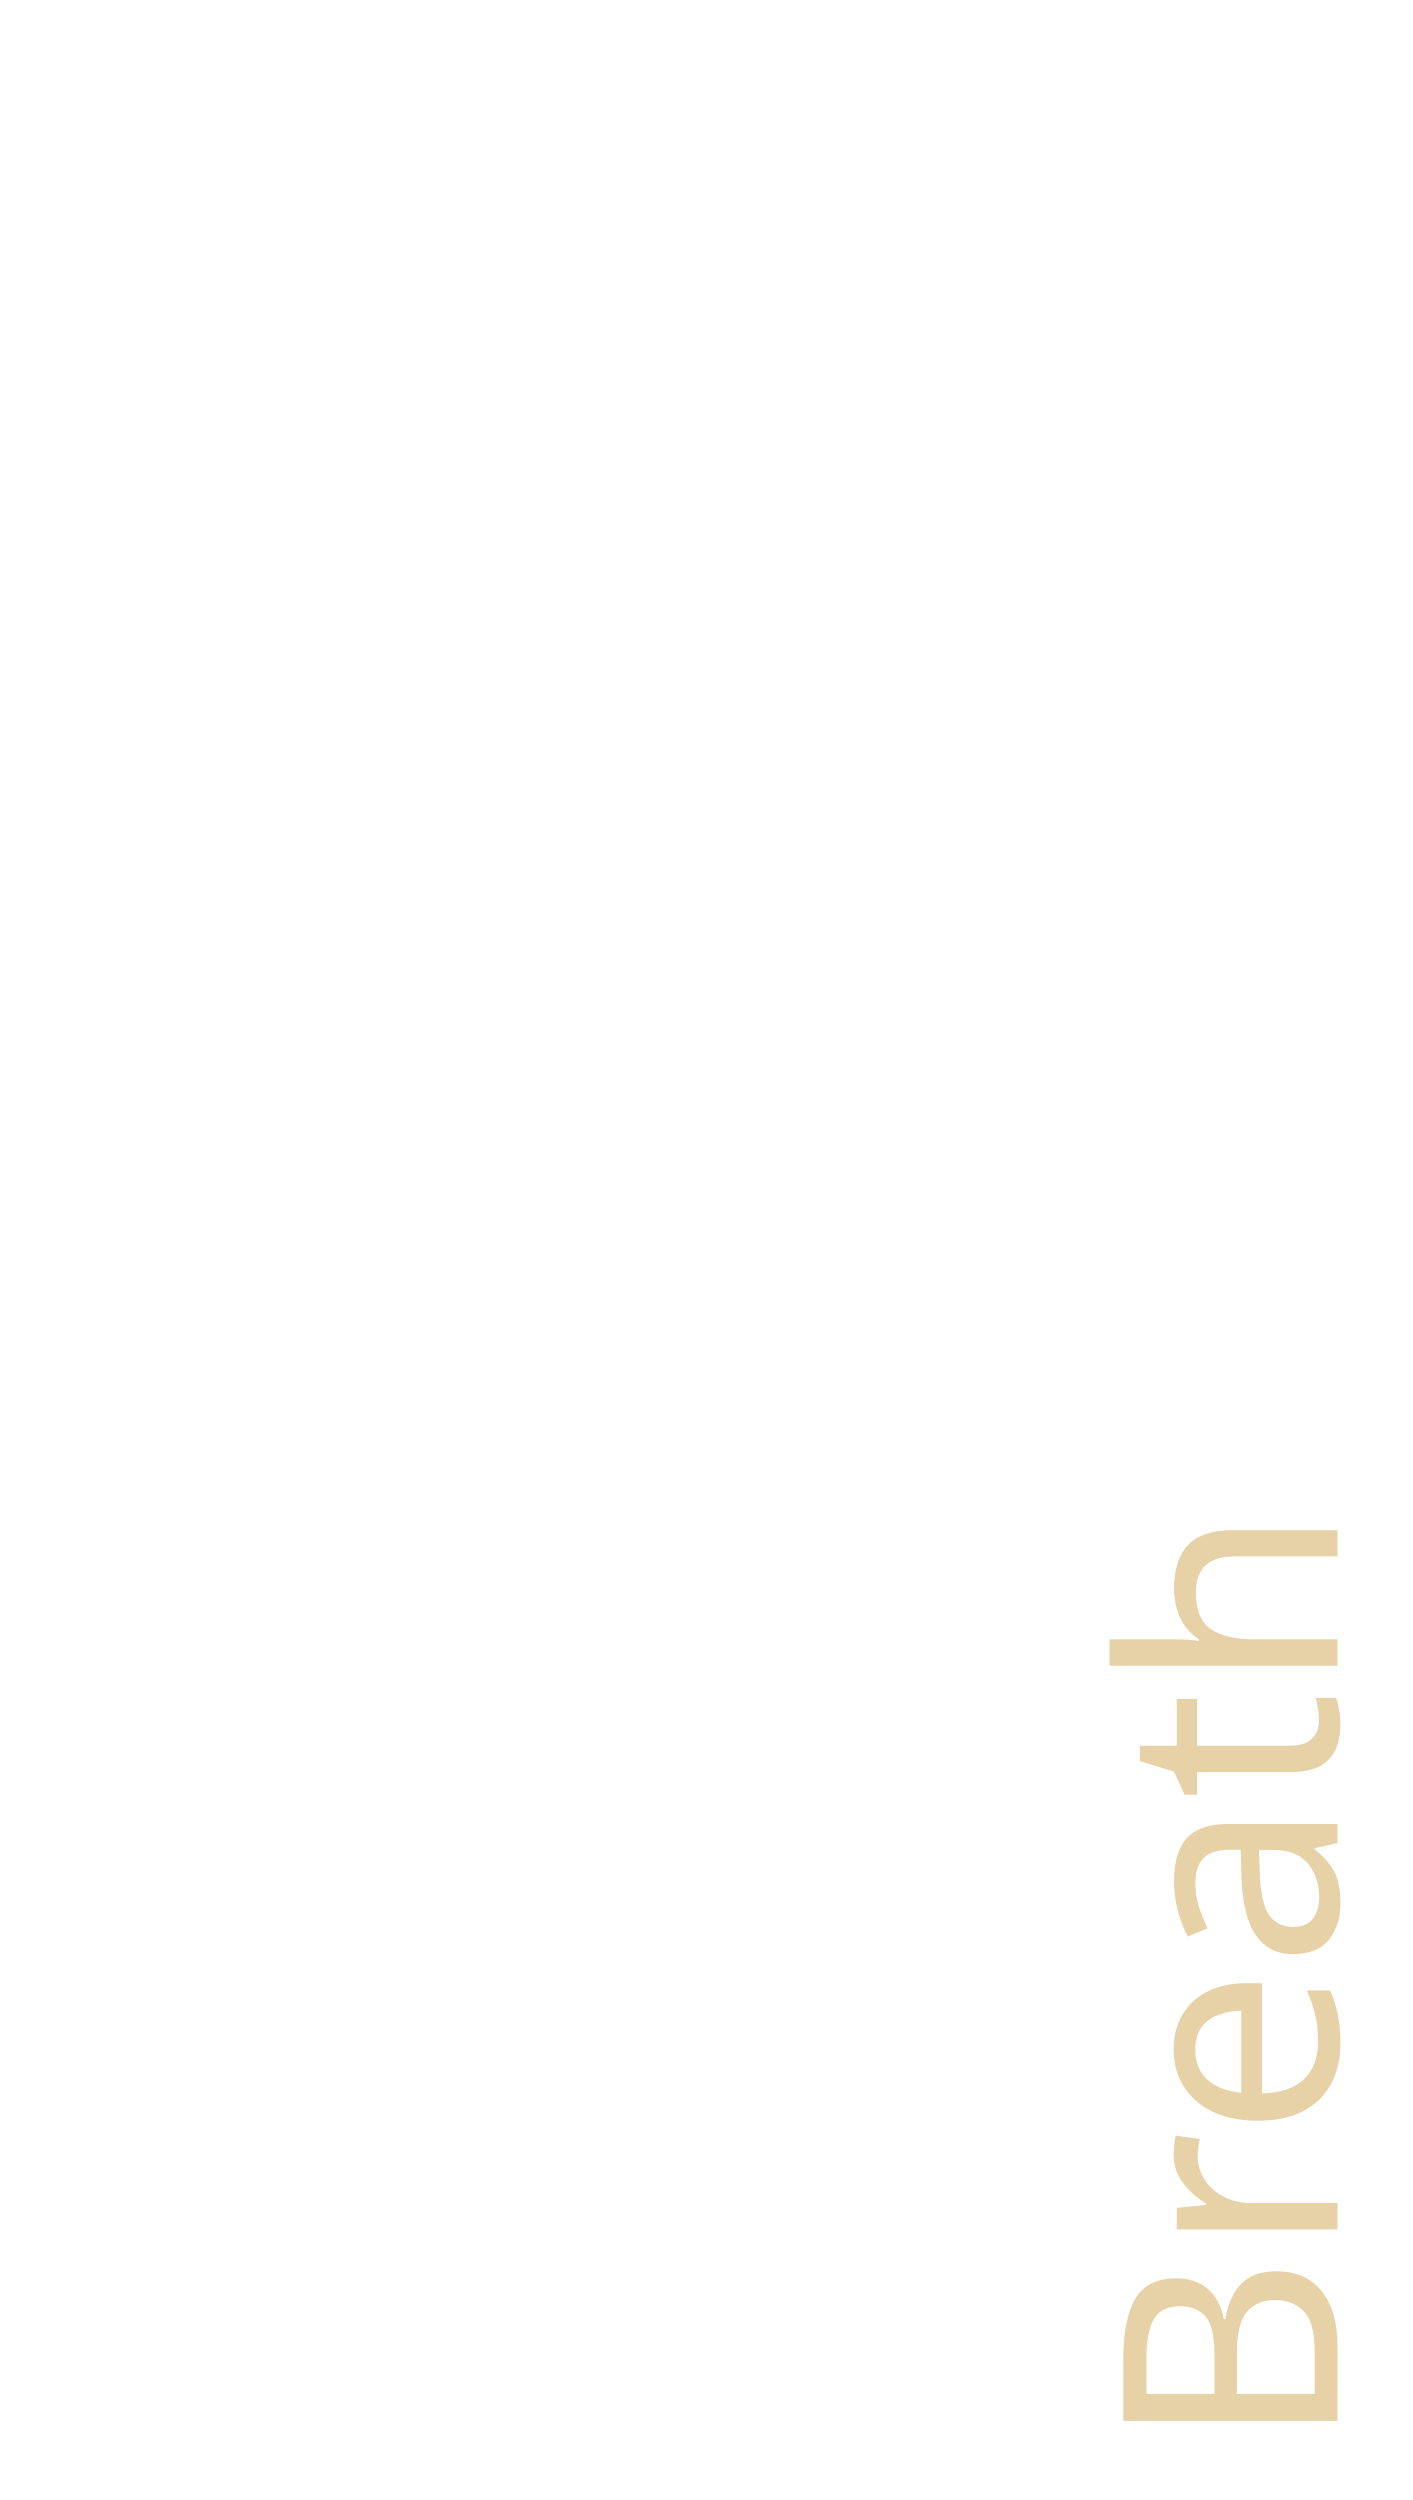
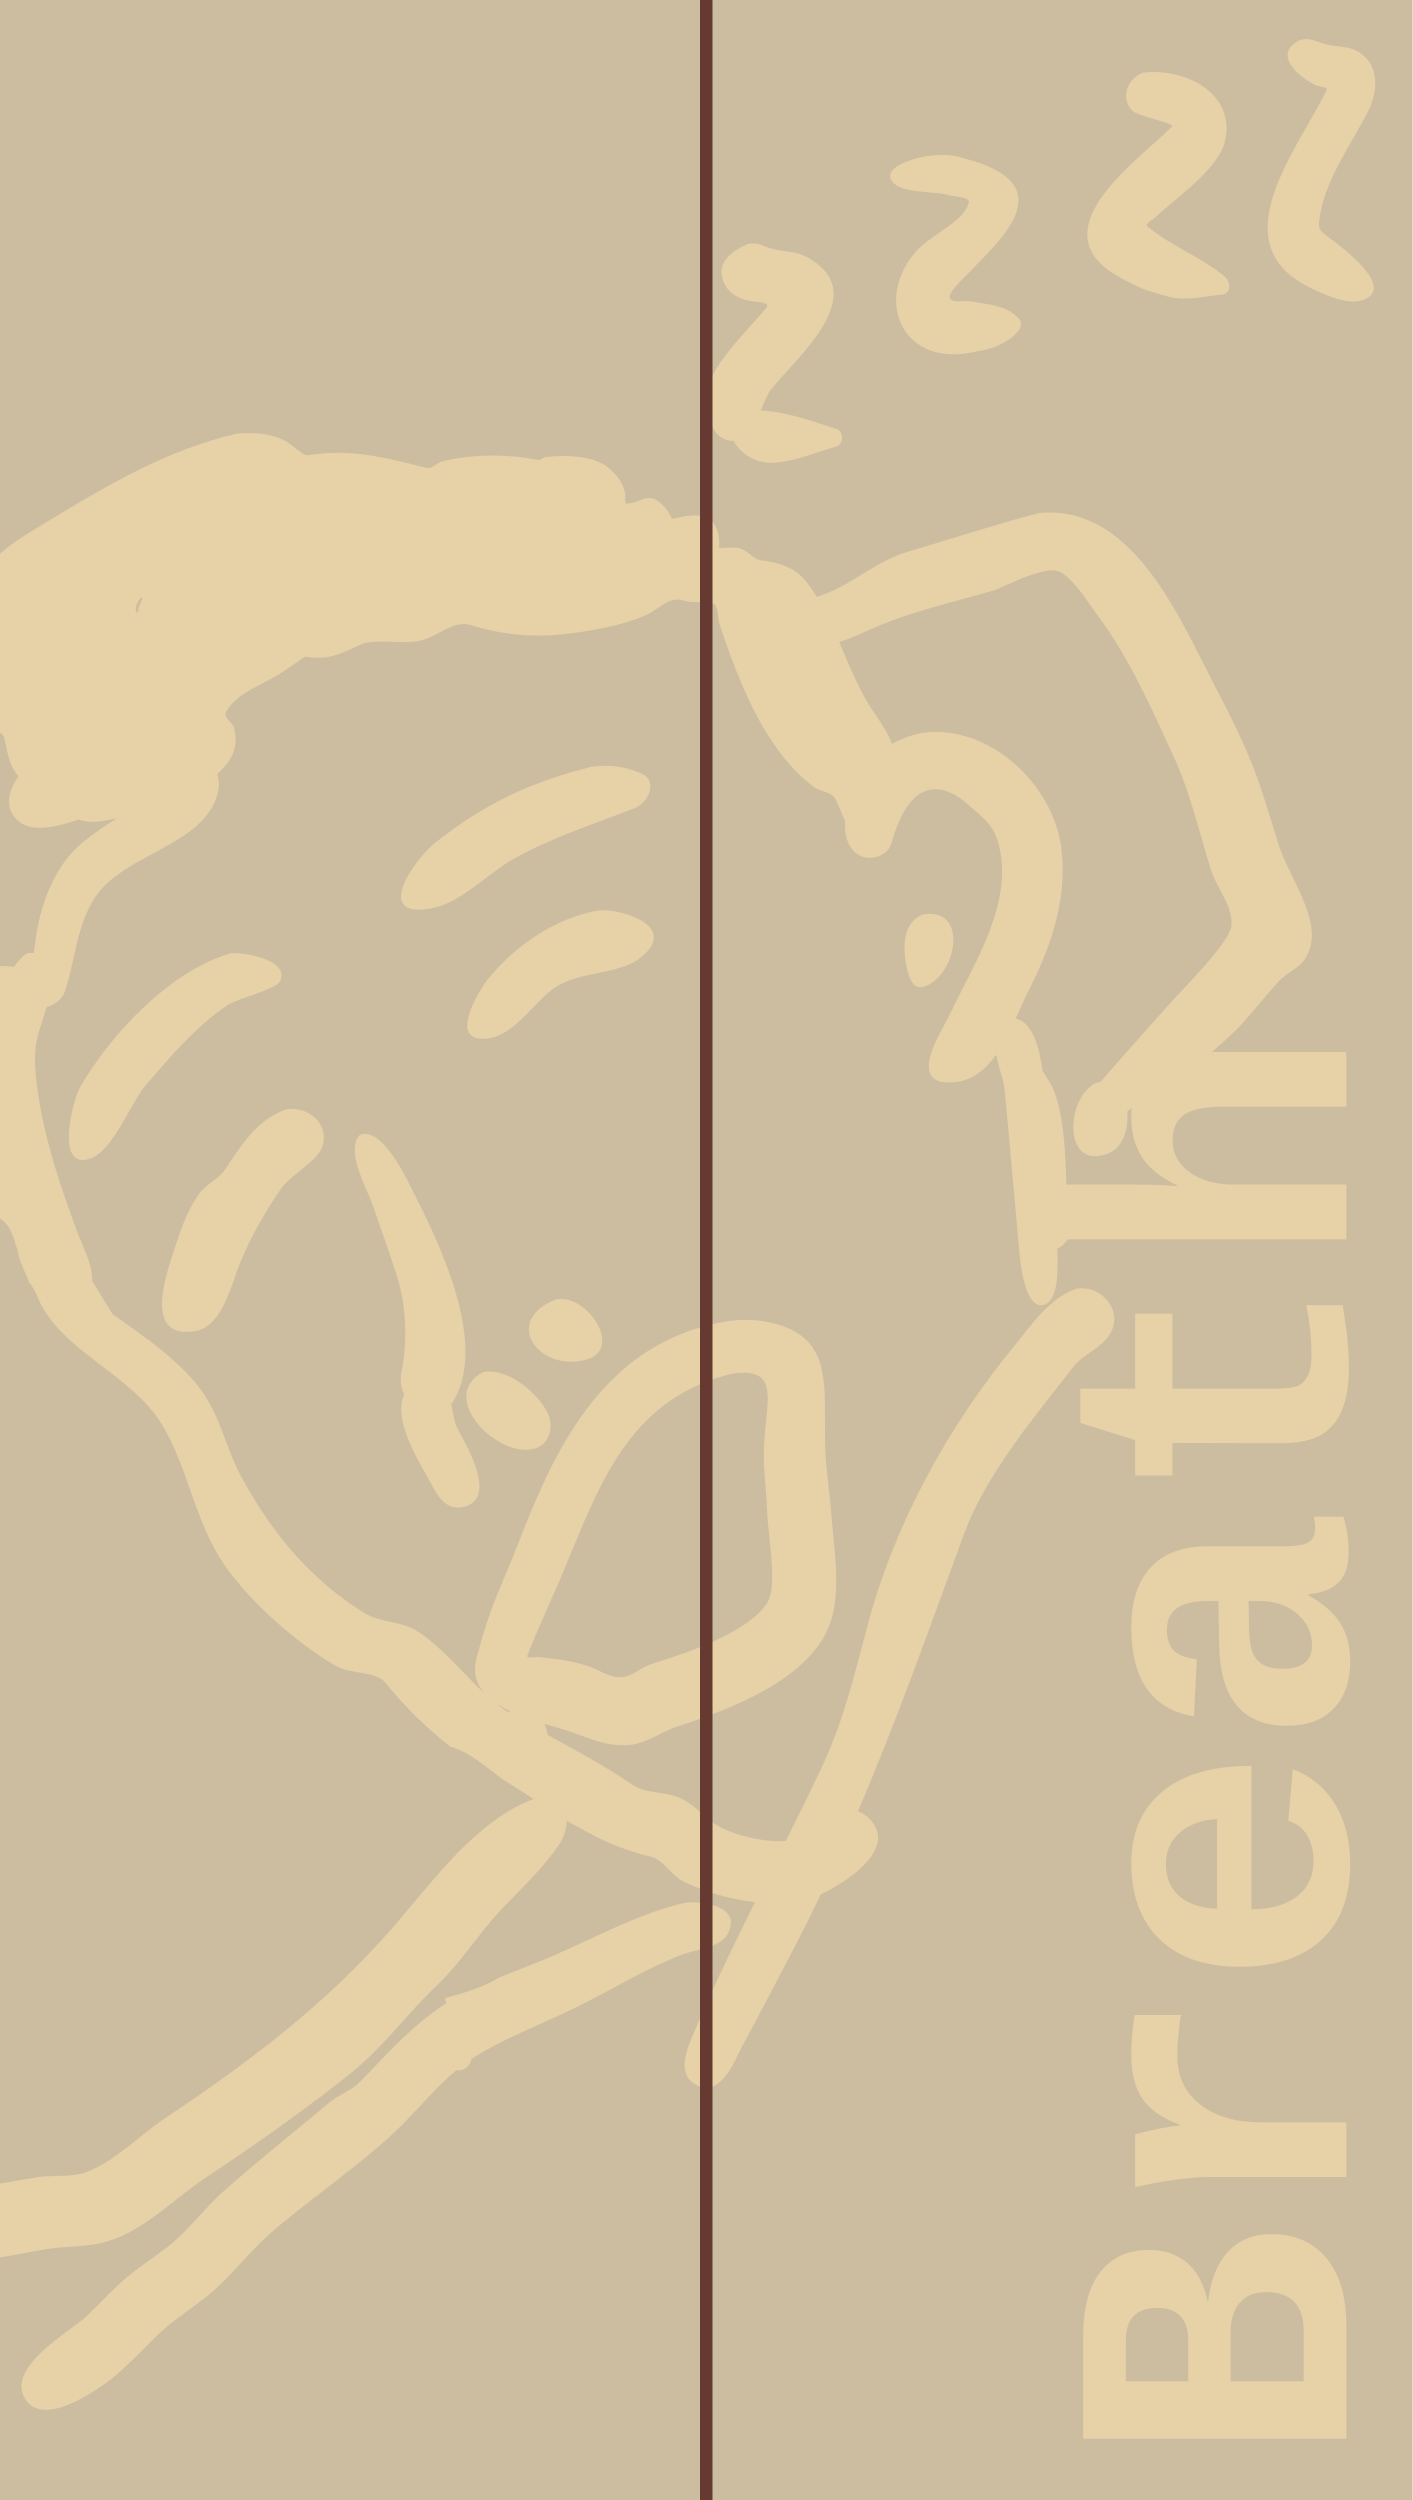
- <svg xmlns="http://www.w3.org/2000/svg" width="113" height="200" viewBox="0 0 113 200">
-   <g style="display:none">
-     <line x1="56.5" y1="0" x2="56.5" y2="200" stroke="#ff00ff" stroke-width="1" />
+ <svg xmlns="http://www.w3.org/2000/svg" data-vector95-version="1.4.2" data-vector95-format="4" width="113" height="200" viewBox="0 0 113 200">
+   <g id="layer-7e6d19cb-4237-4f97-9a3b-d44573706893" data-name="background" data-locked="false">
+     <rect x="0" y="0" width="113" height="200" fill="#ccbda1" stroke="none" stroke-width="0" />
  </g>
-   <g>
-     <text x="-196" y="107" transform="rotate(-90)" font-family="sans-serif" font-size="24" fill="#e7d1a7">Breath</text>
+   <g id="layer-196069c9-1cff-459e-989a-db6e0a0c3058" data-name="logo" data-locked="false">
+     <path d="M18.007 93.57C19.329 91.581 20.55 89.574 22.893 88.75C24.68 88.451 26.457 89.972 25.746 91.82C25.304 92.966 23.236 94.001 22.503 95.07C21.187 96.987 20.073 98.921 19.186 101.07C18.561 102.583 17.825 106.108 15.643 106.484C11.578 107.185 13.169 102.322 13.838 100.276C13.862 100.203 13.884 100.135 13.905 100.07C14.406 98.528 14.95 96.893 15.893 95.546C16.446 94.758 17.533 94.282 18.007 93.57Z" fill="#e7d1a7" stroke="none" stroke-width="0" opacity="1" fill-rule="nonzero" fill-opacity="1" />
+     <path d="M39.023 78.338C41.327 75.554 44.362 73.472 47.951 72.817C49.765 72.715 54.427 74.117 51.201 76.648C49.526 77.963 46.443 77.68 44.451 78.966C43.834 79.365 43.24 79.981 42.627 80.618C41.418 81.873 40.135 83.206 38.451 83.095C35.927 82.928 38.607 78.841 39.023 78.338Z" fill="#e7d1a7" stroke="none" stroke-width="0" opacity="1" fill-rule="nonzero" fill-opacity="1" />
+     <path d="M34.866 67.382C38.869 64.203 42.632 62.517 47.319 61.344C48.739 61.137 50.009 61.314 51.319 61.886C52.69 62.486 51.829 64.233 50.819 64.632C47.441 65.967 44.395 66.88 41.069 68.72C39.269 69.716 36.925 72.124 34.819 72.598C29.686 73.754 33.02 68.848 34.866 67.382Z" fill="#e7d1a7" stroke="none" stroke-width="0" opacity="1" fill-rule="nonzero" fill-opacity="1" />
+     <path d="M6.381 87.027C8.808 82.788 13.564 77.686 18.44 76.267C19.399 76.142 23.312 76.789 22.378 78.527C22.034 79.167 18.987 79.883 18.19 80.417C15.686 82.093 13.655 84.501 11.69 86.777C10.491 88.165 9.017 92.117 7.19 92.7C4.335 93.612 5.871 87.919 6.381 87.027Z" fill="#e7d1a7" stroke="none" stroke-width="0" opacity="1" fill-rule="nonzero" fill-opacity="1" />
+     <path d="M42.868 115.858C40.009 116.85 34.888 111.848 38.618 109.777C40.53 109.358 43.016 111.393 43.808 113.037C44.291 114.038 44.031 115.455 42.868 115.858Z" fill="#e7d1a7" stroke="none" stroke-width="0" opacity="1" fill-rule="nonzero" fill-opacity="1" />
+     <path d="M46.917 108.762C43.127 109.833 40.124 105.713 44.417 103.975C46.888 103.36 49.949 107.906 46.917 108.762Z" fill="#e7d1a7" stroke="none" stroke-width="0" opacity="1" fill-rule="nonzero" fill-opacity="1" />
+     <path d="M61.201 19.712C61.38 19.782 61.567 19.854 61.778 19.911C62.721 20.162 63.646 20.079 64.528 20.555C69.059 23 65.437 26.977 62.911 29.75C62.468 30.237 62.058 30.687 61.732 31.086C61.422 31.464 61.146 32.144 60.851 32.842C62.466 32.86 64.768 33.617 66.108 34.058C66.443 34.168 66.717 34.258 66.906 34.312C67.517 34.487 67.519 35.541 66.906 35.717C65.251 36.192 63.625 36.907 61.906 37.023C60.489 37.119 59.158 36.25 58.702 35.257C56.798 35.372 56.289 32.532 56.603 31.086C57.062 28.974 60.413 25.785 61.335 24.586C61.588 24.256 60.879 24.176 60.284 24.108C60.091 24.086 59.91 24.066 59.778 24.038C59.161 23.911 58.329 23.43 58.019 22.836C57.128 21.124 58.396 20.169 59.778 19.532C60.376 19.389 60.767 19.542 61.201 19.712Z" fill="#e7d1a7" stroke="none" stroke-width="0" opacity="1" fill-rule="nonzero" fill-opacity="1" />
+     <path d="M71.38 14.521C70.51 13.332 73.335 12.603 74.143 12.494C74.97 12.387 75.82 12.319 76.643 12.541C77.948 12.894 78.501 13.011 79.643 13.605C83.582 15.658 80.284 18.994 78.057 21.246C77.784 21.522 77.528 21.781 77.302 22.021C77.269 22.056 77.215 22.109 77.148 22.176C76.756 22.567 75.905 23.415 75.975 23.771C76.048 24.144 76.524 24.119 76.997 24.094C77.229 24.082 77.46 24.069 77.643 24.104C79.067 24.372 80.341 24.384 81.393 25.366C82.499 26.4 80.011 27.642 79.393 27.826C78.82 27.996 78.23 28.101 77.643 28.211C72.026 29.268 69.894 23.793 73.393 19.993C74.516 18.773 77.033 17.76 77.493 16.271C77.615 15.875 77.025 15.792 76.477 15.714C76.26 15.683 76.049 15.654 75.893 15.606C74.761 15.26 72.114 15.522 71.38 14.521Z" fill="#e7d1a7" stroke="none" stroke-width="0" opacity="1" fill-rule="nonzero" fill-opacity="1" />
+     <path d="M90.598 8.867C89.575 7.832 90.209 6.243 91.464 5.814C94.825 5.401 98.948 7.501 97.978 11.367C97.414 13.617 93.766 16.075 92.464 17.36C92.392 17.431 92.28 17.508 92.165 17.587C91.896 17.771 91.613 17.966 91.794 18.117C93.657 19.673 96.01 20.508 97.964 22.117C98.444 22.513 98.576 23.506 97.714 23.575C97.32 23.606 96.921 23.662 96.521 23.719C95.488 23.864 94.449 24.01 93.464 23.734C91.608 23.214 91.178 23.079 89.464 22.119C83.854 18.979 89.065 14.349 92.319 11.459C92.889 10.952 93.399 10.499 93.781 10.117C93.9 9.998 93.191 9.786 92.407 9.552C91.64 9.323 90.802 9.073 90.598 8.867Z" fill="#e7d1a7" stroke="none" stroke-width="0" opacity="1" fill-rule="nonzero" fill-opacity="1" />
+     <path d="M105.204 6.793C103.921 6.148 101.751 4.384 103.954 3.217C104.551 3.033 104.949 3.173 105.437 3.345C105.664 3.425 105.91 3.512 106.204 3.576C107.091 3.77 107.892 3.669 108.704 4.166C110.371 5.185 110.244 7.33 109.454 8.886C108.036 11.678 105.858 14.545 105.531 17.731C105.467 18.355 105.672 18.512 106.14 18.87C106.161 18.886 106.182 18.902 106.204 18.919C106.235 18.943 106.284 18.98 106.349 19.027C107.336 19.759 111.84 23.096 108.954 24.034C107.762 24.421 105.821 23.517 104.739 22.981C98.83 20.055 102.085 14.389 104.659 9.907C105.21 8.948 105.73 8.043 106.122 7.231C106.219 7.03 105.922 6.97 105.622 6.909C105.465 6.877 105.307 6.845 105.204 6.793Z" fill="#e7d1a7" stroke="none" stroke-width="0" opacity="1" fill-rule="nonzero" fill-opacity="1" />
+     <path d="M72.547 77.45C72.231 75.924 72.137 73.845 73.813 73.168C77.603 72.476 76.522 78.267 73.813 78.959C72.989 79.169 72.658 77.986 72.547 77.45Z" fill="#e7d1a7" stroke="none" stroke-width="0" opacity="1" fill-rule="nonzero" fill-opacity="1" />
+     <path d="M22.891 35.313C23.026 35.385 23.229 35.545 23.452 35.722C23.878 36.058 24.38 36.455 24.641 36.417C27.99 35.921 30.282 36.485 33.563 37.291C33.752 37.338 33.945 37.385 34.141 37.433C34.382 37.492 34.637 37.328 34.89 37.166C35.059 37.057 35.228 36.948 35.391 36.909C37.024 36.514 38.713 36.383 40.391 36.474C41.44 36.531 42.335 36.647 43.13 36.821C43.32 36.703 43.485 36.613 43.604 36.574C45.18 36.394 47.666 36.371 48.927 37.642C49.564 38.283 49.74 38.562 49.998 39.392C50.018 39.455 50.015 39.595 50.012 39.746C50.012 39.746 50.012 39.746 50.012 39.746C50.006 40.002 50 40.29 50.104 40.29C50.52 40.29 50.845 40.159 51.145 40.038C51.707 39.811 52.182 39.619 53.003 40.392C53.369 40.736 53.585 41.126 53.769 41.519C55.451 41.109 57.338 40.803 57.532 43.22C57.551 43.449 57.541 43.658 57.507 43.851C57.616 43.847 57.726 43.841 57.836 43.835C58.167 43.818 58.505 43.801 58.854 43.812C59.729 43.84 60.165 44.73 60.854 44.819C62.324 45.01 63.626 45.363 64.589 46.642C64.858 46.998 65.107 47.368 65.34 47.747C65.559 47.68 65.762 47.614 65.937 47.547C68.261 46.661 70.17 44.861 72.653 44.132C76.127 43.112 79.648 41.944 83.153 41.036C89.894 40.42 93.566 47.705 96.314 53.158C96.601 53.728 96.879 54.278 97.148 54.797C98.502 57.401 99.679 59.701 100.653 62.438C101.281 64.204 101.785 66.013 102.362 67.797C102.564 68.423 102.931 69.175 103.326 69.986C104.212 71.804 105.241 73.916 104.875 75.547C104.432 77.521 103.26 77.406 102.153 78.661C101.166 79.78 100.232 80.945 99.228 82.047C98.632 82.701 97.1 84.078 96.403 84.584C94.429 86.012 92.394 87.354 90.403 88.757C90.333 88.806 90.258 88.863 90.177 88.926C90.318 90.292 89.831 91.826 88.649 92.281C85.004 93.684 85.232 87.85 87.649 86.65C87.779 86.611 87.905 86.585 88.025 86.571C89.837 84.464 91.963 82.128 93.128 80.797C94.499 79.232 98.405 75.409 98.518 74.047C98.602 73.046 98.112 72.13 97.62 71.208C97.329 70.662 97.037 70.115 96.861 69.547C95.982 66.699 95.178 63.301 93.906 60.547C92.146 56.738 90.385 52.678 87.854 49.297C87.334 48.601 85.753 46.05 84.653 45.689C83.661 45.364 81.32 46.433 80.214 46.939C79.933 47.067 79.732 47.159 79.653 47.182C75.889 48.3 72.87 48.878 69.403 50.454C68.773 50.741 67.975 51.103 67.134 51.365C67.988 53.354 68.783 55.38 70.009 57.142C70.648 58.059 71.09 58.783 71.354 59.513C72.084 59.102 72.892 58.807 73.743 58.64C79.076 57.854 84.312 62.76 84.911 67.902C85.393 72.042 84.057 75.809 82.211 79.402C81.912 79.985 81.606 80.714 81.26 81.484C82.726 81.815 83.191 84.148 83.41 85.663C83.462 85.75 83.512 85.835 83.56 85.917C83.667 86.1 83.764 86.265 83.851 86.389C85.121 88.194 85.242 92.367 85.316 94.947C85.333 95.521 85.347 96.016 85.372 96.389C85.397 96.777 85.483 97.055 85.561 97.309C85.682 97.701 85.786 98.037 85.623 98.639C85.458 99.249 85.07 99.655 84.589 99.873C84.591 99.966 84.594 100.069 84.596 100.18C84.596 100.18 84.596 100.181 84.596 100.181C84.628 101.51 84.689 104.004 83.57 104.372C81.984 104.894 81.625 100.984 81.543 100.099C81.543 100.099 81.54 100.065 81.54 100.065C81.14 95.73 80.785 91.398 80.356 87.065C80.323 86.734 80.19 86.268 80.04 85.743C79.918 85.318 79.785 84.853 79.685 84.39C78.879 85.519 77.861 86.394 76.493 86.557C72.82 86.994 74.671 83.593 75.632 81.826C75.782 81.55 75.911 81.314 75.993 81.139C76.325 80.432 76.699 79.699 77.084 78.946C78.907 75.38 80.964 71.354 79.855 67.402C79.45 65.96 78.654 65.432 77.493 64.404C74.196 61.481 72.238 64.069 71.336 67.402C71.017 68.58 69.407 69.003 68.493 68.255C67.739 67.637 67.559 66.688 67.617 65.732C67.358 65.115 67.107 64.494 66.815 63.892C66.557 63.361 65.51 63.295 65.003 62.892C63.614 61.784 62.628 60.624 61.651 59.142C59.85 56.409 58.543 52.896 57.55 49.892C57.389 49.404 57.51 48.801 57.201 48.392C57.045 48.184 56.384 48.173 55.787 48.162C55.396 48.155 55.031 48.148 54.854 48.087C53.909 47.763 53.358 48.142 52.693 48.6C52.375 48.819 52.03 49.056 51.604 49.243C49.945 49.97 47.875 50.355 46.104 50.612C43.049 51.054 40.482 50.866 37.604 49.996C36.776 49.745 35.955 50.179 35.132 50.613C34.707 50.838 34.282 51.063 33.854 51.193C33.169 51.403 32.257 51.374 31.366 51.345C30.399 51.314 29.456 51.284 28.854 51.562C28.754 51.608 28.657 51.653 28.561 51.698C27.086 52.383 26.123 52.831 24.424 52.528C23.82 52.933 23.229 53.335 22.661 53.72C21.11 54.773 18.99 55.336 18.073 56.97C17.936 57.215 18.146 57.453 18.366 57.701C18.513 57.868 18.665 58.039 18.717 58.22C18.962 59.063 18.875 59.966 18.411 60.72C18.148 61.148 17.792 61.55 17.368 61.926C17.549 62.389 17.569 62.953 17.362 63.642C16.128 67.738 9.78 68.318 7.539 71.892C6.057 74.254 6.04 76.842 5.162 79.392C4.998 79.868 4.331 80.46 3.734 80.539C3.636 80.893 3.52 81.247 3.405 81.6C3.187 82.269 2.97 82.933 2.877 83.581C2.68 84.94 2.894 86.519 3.098 87.831C3.675 91.543 4.9 95.068 6.19 98.581C6.283 98.832 6.403 99.113 6.531 99.413C6.934 100.356 7.417 101.486 7.365 102.462C7.581 102.795 7.781 103.131 7.965 103.442C8.128 103.717 8.279 103.973 8.42 104.189C8.42 104.189 8.448 104.23 8.448 104.23C8.618 104.49 8.817 104.794 8.991 105.114C11.513 106.907 14.424 108.89 16.112 111.242C17.697 113.451 18.088 115.951 19.377 118.283C21.809 122.687 24.757 126.287 29.112 129.023C30.419 129.844 32.13 129.659 33.444 130.533C35.493 131.896 36.96 133.804 38.759 135.467C38.124 134.746 37.82 133.847 38.114 132.709C38.441 131.445 38.798 130.186 39.243 128.959C39.917 127.099 40.759 125.305 41.468 123.459C44.6 115.303 48.576 107.33 58.138 105.706C59.231 105.551 60.3 105.537 61.388 105.754C66.018 106.677 66.009 109.749 65.998 113.623C65.995 114.53 65.993 115.481 66.049 116.459C66.141 118.047 66.4 119.622 66.515 121.209C66.553 121.738 66.607 122.293 66.663 122.862C66.886 125.13 67.132 127.628 66.458 129.709C64.957 134.338 58.322 136.77 54.138 138.137C52.835 138.563 51.792 139.447 50.388 139.591C48.944 139.738 47.774 139.311 46.473 138.836C46.047 138.681 45.606 138.52 45.138 138.373C44.883 138.293 44.59 138.208 44.27 138.116C44.043 138.05 43.803 137.981 43.554 137.906C43.672 138.181 43.762 138.486 43.833 138.806C46.138 140.068 48.444 141.304 50.612 142.795C51.662 143.517 53.183 143.302 54.362 143.818C55.523 144.326 55.983 145.094 57.112 145.871C58.316 146.699 60.982 147.433 62.864 147.273C63.841 145.323 64.804 143.373 65.725 141.416C67.527 137.584 68.333 134.035 69.437 129.916C71.608 121.815 75.888 114.072 81.154 107.666C82.554 105.962 83.902 103.872 86.106 103.104C88.203 102.733 90.038 105.064 88.67 106.916C87.925 107.926 86.62 108.37 85.856 109.355C82.876 113.202 78.871 117.943 77.141 122.666C74.357 130.267 71.743 137.612 68.636 144.915C68.958 145.011 69.277 145.206 69.588 145.533C71.929 147.992 67.396 150.753 65.675 151.533C65.675 151.533 65.663 151.539 65.663 151.539C65.318 152.265 64.966 152.992 64.606 153.72C63.813 155.325 60.514 161.625 59.356 163.735C59.281 163.872 59.195 164.05 59.097 164.253C58.504 165.479 57.479 167.595 55.856 166.873C54.039 166.064 54.927 163.986 55.513 162.616C55.545 162.541 55.576 162.468 55.606 162.397C57.064 158.946 58.715 155.549 60.404 152.17C58.311 151.946 56.218 151.289 54.612 150.478C53.677 150.006 53.087 148.783 52.112 148.547C49.305 147.867 47.63 146.962 45.351 145.662C45.311 146.305 45.111 146.963 44.819 147.419C43.564 149.375 41.539 151.223 39.956 152.919C38.224 154.777 36.884 156.987 35.047 158.733C32.631 161.027 30.582 163.86 27.987 165.919C24.103 169 20.402 171.582 16.297 174.325C13.775 176.01 11.372 178.609 8.297 179.394C6.798 179.776 5.322 179.678 3.797 179.915C3.218 180.005 2.626 180.118 2.029 180.232C-1.219 180.853 -4.637 181.506 -6.953 178.651C-7.106 178.462 -7.366 177.88 -7.425 177.669C-8.073 175.363 -6.765 175.386 -5.329 175.411C-4.863 175.42 -4.384 175.428 -3.953 175.357C-1.618 174.973 0.71 174.544 3.047 174.173C3.457 174.108 3.96 174.094 4.482 174.079C5.298 174.057 6.162 174.033 6.797 173.81C9.074 173.008 11.216 170.792 13.047 169.569C19.907 164.988 26.094 160.349 31.547 154.061C34.554 150.593 38.092 145.632 42.685 143.921C42.041 143.479 41.417 143.095 40.882 142.775C40.362 142.464 39.836 142.061 39.297 141.648C38.278 140.866 37.21 140.046 36.034 139.741C34.174 138.277 32.453 136.632 30.862 134.646C30.052 133.635 28.053 133.964 26.862 133.269C23.749 131.45 19.942 128.149 17.849 125.033C15.574 121.647 15.045 117.448 13.001 114.033C10.442 109.759 4.553 108.039 2.893 103.474C2.726 103.205 2.572 102.929 2.426 102.649C2.41 102.673 2.393 102.697 2.375 102.72C2.298 102.506 2.216 102.29 2.132 102.071C1.849 101.491 1.52 100.736 1.397 100.023C1.376 99.954 1.355 99.885 1.334 99.815C0.904 98.382 0.454 96.882 -1.576 97.456C-1.887 97.615 -2.166 97.77 -2.415 97.922C-2.438 97.822 -2.461 97.722 -2.483 97.622C-2.644 97.847 -2.805 98.071 -2.969 98.295C-3.621 98.783 -3.968 99.259 -4.086 99.78C-5.767 101.937 -7.619 103.939 -9.798 105.425C-10.813 106.117 -12.283 105.431 -12.168 104.134C-11.999 102.235 -11.151 101.049 -9.953 99.634C-9.096 98.622 -8.172 97.67 -7.298 96.673C-6.006 95.2 -4.921 93.427 -3.635 91.923C-4.384 87.64 -5.311 79.73 -0.661 77.377C-0.198 77.26 0.186 77.281 0.669 77.307C0.725 77.31 0.781 77.313 0.839 77.315C0.949 77.321 1.051 77.328 1.147 77.338C1.427 76.902 1.759 76.52 2.166 76.276C2.363 76.226 2.54 76.22 2.7 76.251C2.743 75.893 2.786 75.616 2.808 75.48C2.815 75.433 2.819 75.403 2.821 75.392C3.143 72.585 4.318 69.248 6.614 67.392C7.583 66.608 8.434 66.038 9.35 65.462C8.903 65.561 8.494 65.638 8.141 65.693C7.407 65.806 6.805 65.747 6.284 65.555C4.412 66.225 2.383 66.619 1.354 65.586C0.33 64.558 0.685 63.286 1.472 62.097C0.676 61.183 0.62 60.149 0.318 58.97C0.241 58.673 -0.66 58.147 -0.859 57.908C-1.434 57.22 -1.635 56.34 -1.712 55.47C-1.806 54.392 -1.348 53.565 -0.879 52.721C-0.535 52.1 -0.185 51.469 -0.046 50.72C-0.033 50.652 -0.345 50.442 -0.638 50.245C-0.843 50.106 -1.04 49.973 -1.109 49.9C-1.897 49.067 -2.234 47.812 -1.802 46.72C-0.87 44.363 1.864 42.91 3.891 41.672C8.554 38.822 13.512 35.937 18.891 34.701C20.344 34.578 21.584 34.622 22.891 35.313ZM11.407 47.892C11.362 47.84 11.312 47.816 11.259 47.814C10.896 48.308 10.698 48.756 11.001 49.042C11.106 48.583 11.232 48.175 11.407 47.892ZM45.386 124.959C44.357 127.475 43.171 129.927 42.181 132.459C42.107 132.647 42.616 132.606 42.926 132.581C42.926 132.581 42.927 132.581 42.927 132.581C43.027 132.572 43.107 132.566 43.138 132.57C44.685 132.757 45.479 132.809 46.888 133.236C47.225 133.338 47.558 133.495 47.89 133.651C48.547 133.961 49.203 134.27 49.888 134.157C50.702 134.023 51.349 133.359 52.138 133.114C54.58 132.355 59.861 130.663 61.387 128.209C62.018 127.194 61.737 124.646 61.532 122.783C61.462 122.15 61.401 121.597 61.388 121.209C61.335 119.707 61.142 118.211 61.108 116.709C61.084 115.632 61.19 114.612 61.285 113.704C61.552 111.147 61.727 109.472 58.638 109.878C50.734 111.745 48.221 118.026 45.386 124.959ZM39.66 136.249C39.982 136.51 40.317 136.76 40.67 136.997C40.719 136.966 40.77 136.937 40.824 136.909C40.41 136.713 40.016 136.495 39.66 136.249ZM6.988 185.237C8.029 184.246 8.993 183.171 10.086 182.237C11.144 181.334 12.332 180.594 13.428 179.737C15.066 178.458 16.296 176.722 17.848 175.339C20.608 172.878 23.511 170.582 26.348 168.21C27.122 167.563 28.148 167.239 28.848 166.51C30.78 164.496 32.434 162.646 34.643 160.987C34.987 160.729 35.355 160.482 35.741 160.246C35.667 160.16 35.619 160.03 35.605 159.849C36.986 159.484 38.643 158.993 39.939 158.204C41.438 157.586 42.93 157.032 44.195 156.487C47.771 154.948 51.028 153.089 54.848 152.214C56.157 152.082 59.445 152.498 58.203 154.737C57.591 155.84 55.638 155.956 54.598 156.356C51.61 157.505 48.956 159.175 46.098 160.586C43.515 161.861 40.221 163.078 37.731 164.715C37.619 165.092 37.424 165.393 37.143 165.528C36.907 165.641 36.7 165.661 36.52 165.61C34.933 166.919 33.63 168.518 32.169 169.987C29.144 173.027 24.024 176.459 21.348 178.914C19.693 180.432 18.183 182.451 16.348 183.867C15.315 184.664 14.222 185.388 13.232 186.237C12.302 187.034 11.487 187.956 10.598 188.798C10.078 189.29 9.568 189.796 9.005 190.237C7.802 191.181 3.544 194.215 2.061 191.987C0.708 189.956 3.657 187.77 5.66 186.285C6.21 185.877 6.69 185.522 6.988 185.237Z" fill="#e7d1a7" stroke="none" stroke-width="0" opacity="1" fill-rule="nonzero" fill-opacity="1" />
+     <path d="M32.839 94.908C32.865 94.96 32.89 95.008 32.911 95.05C34.992 99.154 39.075 107.301 36.294 112.05C36.233 112.154 36.17 112.25 36.104 112.338C36.125 112.448 36.145 112.561 36.166 112.673C36.26 113.201 36.357 113.742 36.561 114.205C36.603 114.3 36.694 114.467 36.814 114.687C37.597 116.121 39.61 119.811 37.22 120.514C35.913 120.899 35.173 119.99 34.629 118.955C34.501 118.713 34.34 118.429 34.162 118.114C33.118 116.266 31.47 113.349 32.347 111.585C32.09 111.048 31.982 110.426 32.112 109.8C32.617 107.373 32.512 104.426 31.744 102.05C31.121 100.123 30.448 98.211 29.776 96.3C29.691 96.058 29.555 95.745 29.401 95.39C28.768 93.932 27.824 91.76 28.799 90.785C30.448 90.155 32.239 93.714 32.839 94.908Z" fill="#e7d1a7" stroke="none" stroke-width="0" opacity="1" fill-rule="nonzero" fill-opacity="1" />
+     <text transform="translate(-34.73155 -63.67085)  scale(1.331179 1.331179) matrix(6.123233995736766e-17 -1 1 6.123233995736766e-17 0 0)" x="-196" y="107" fill="#e7d1a7" stroke="none" stroke-width="1" font-family="Courier New, monospace" font-size="24" font-weight="bold">Breath</text>
+   </g>
+   <g id="layer-d5a3d3e6-40c3-4ba0-9016-a5d2e631a513" data-name="guide" data-locked="false">
+     <line x1="56.5" y1="0" x2="56.5" y2="200" fill="#000000" stroke="#663931" stroke-width="1" />
  </g>
</svg>
